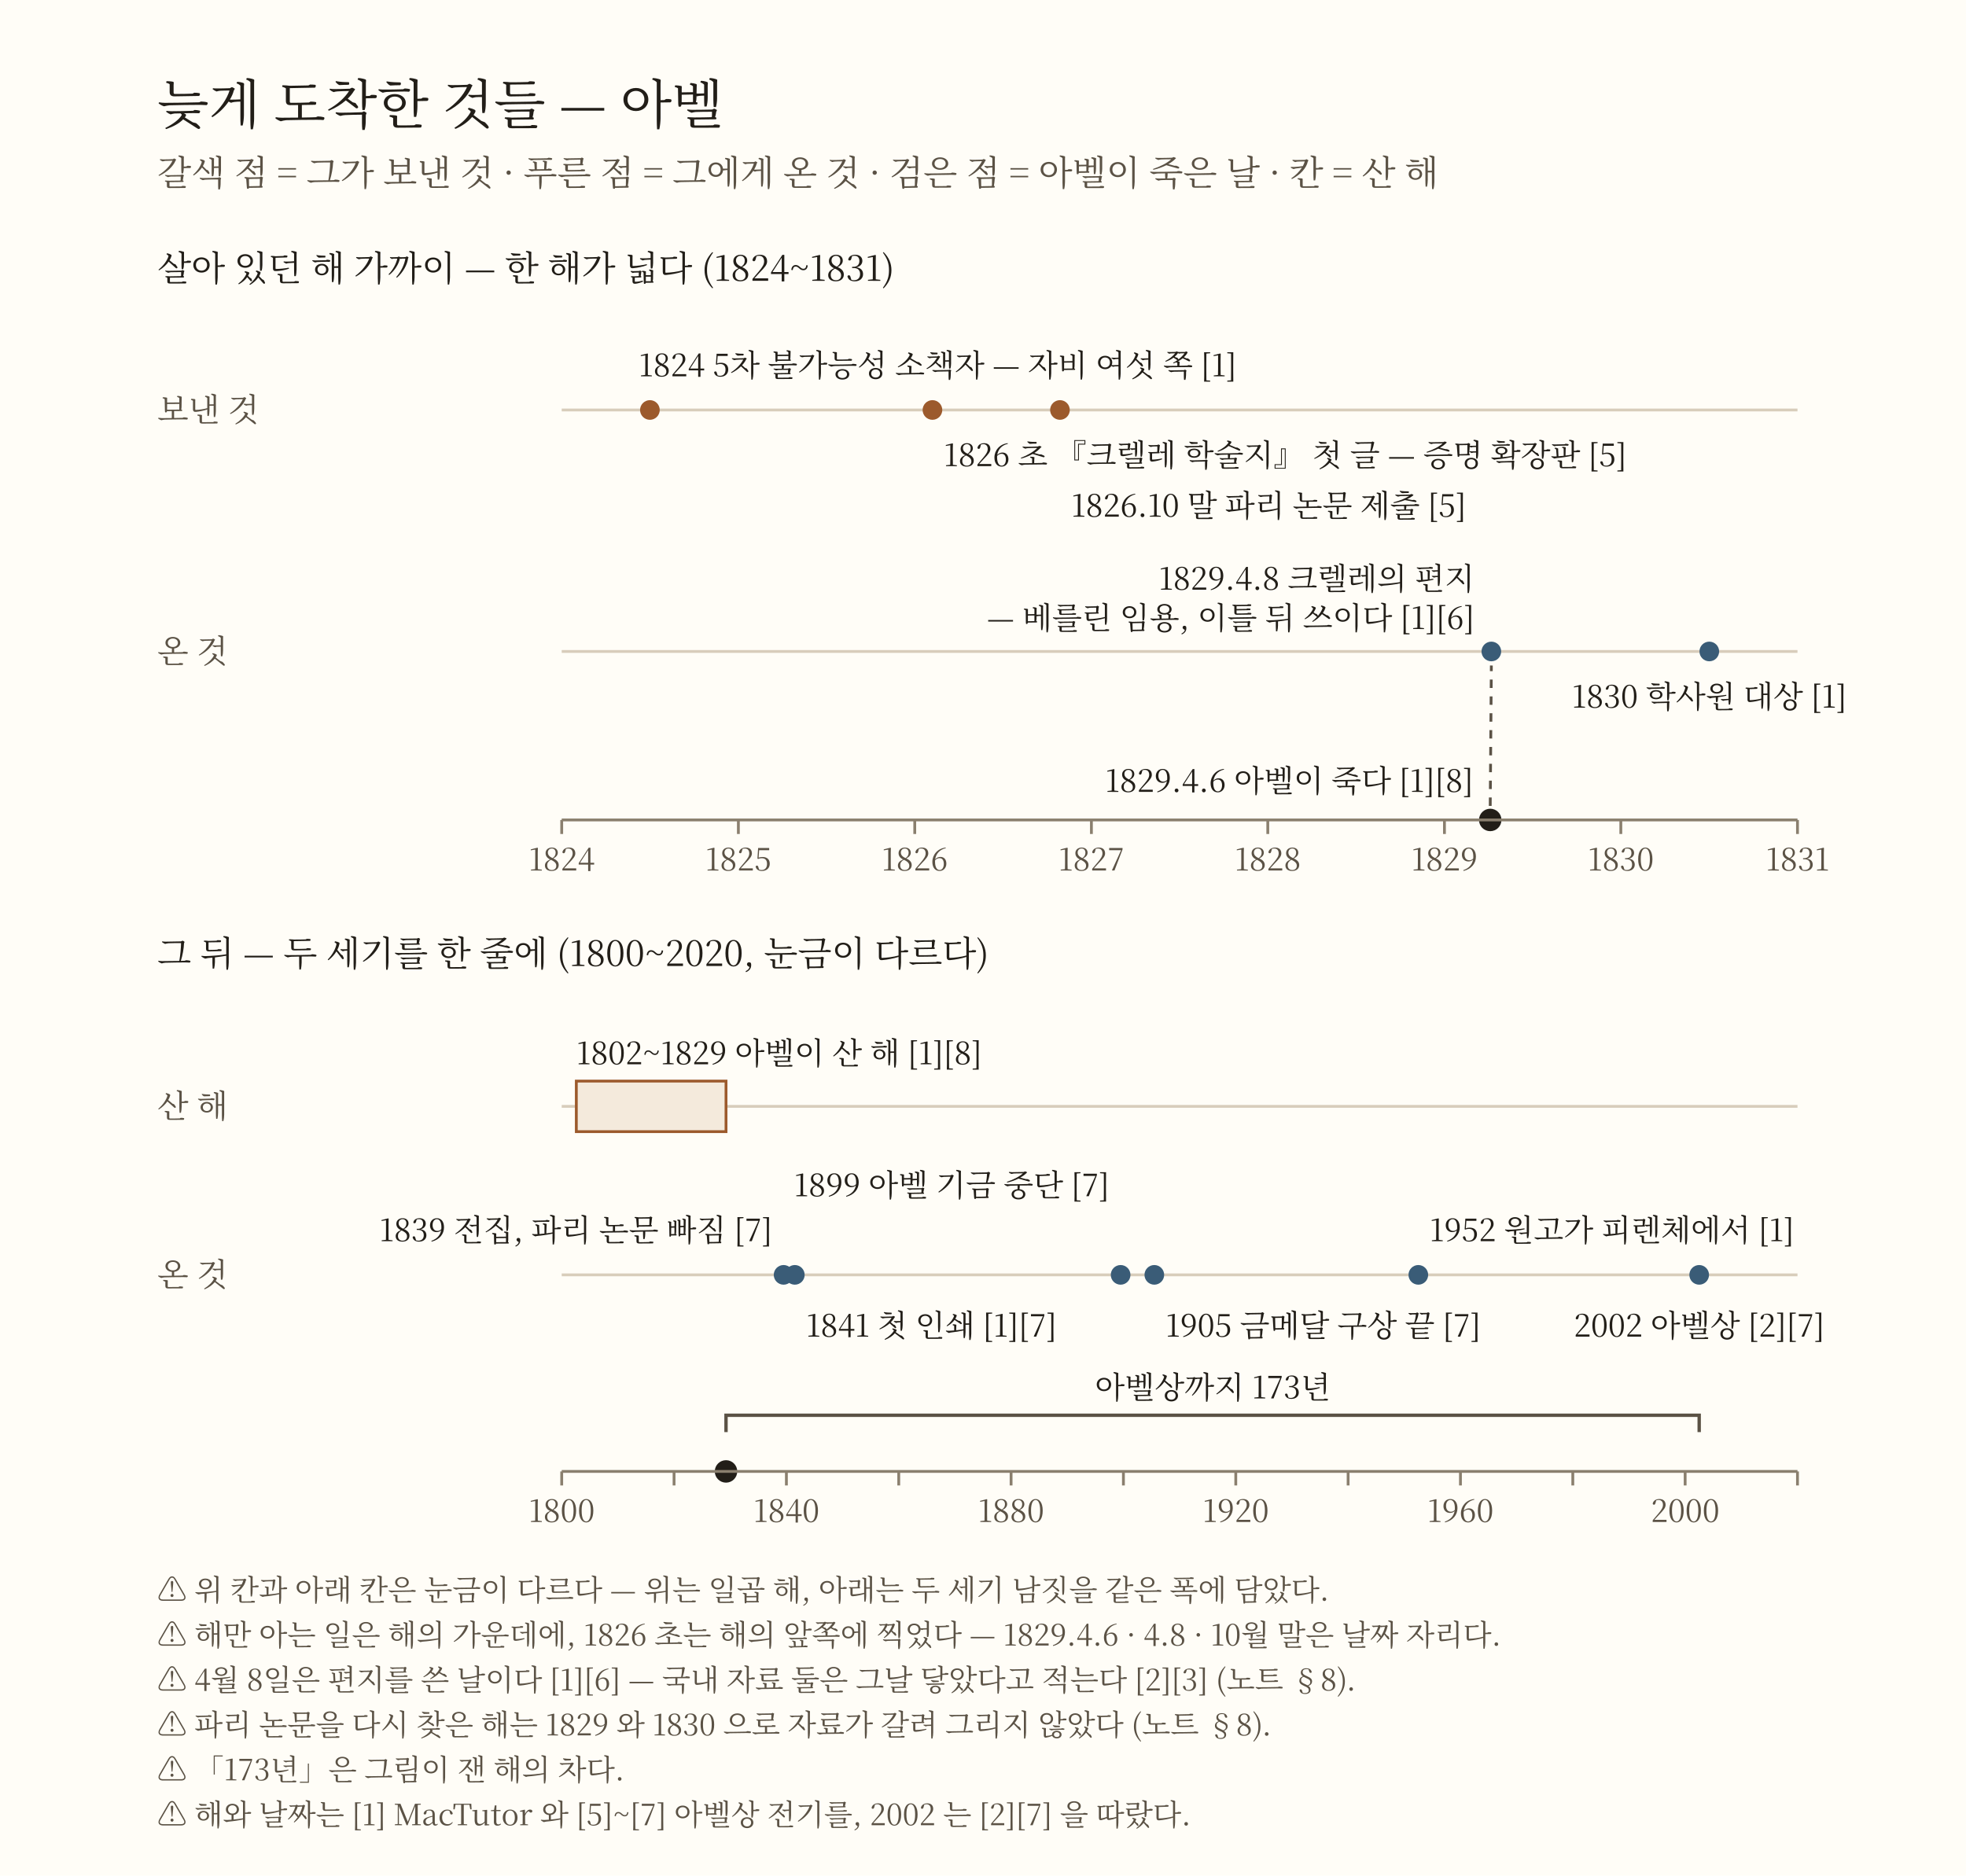
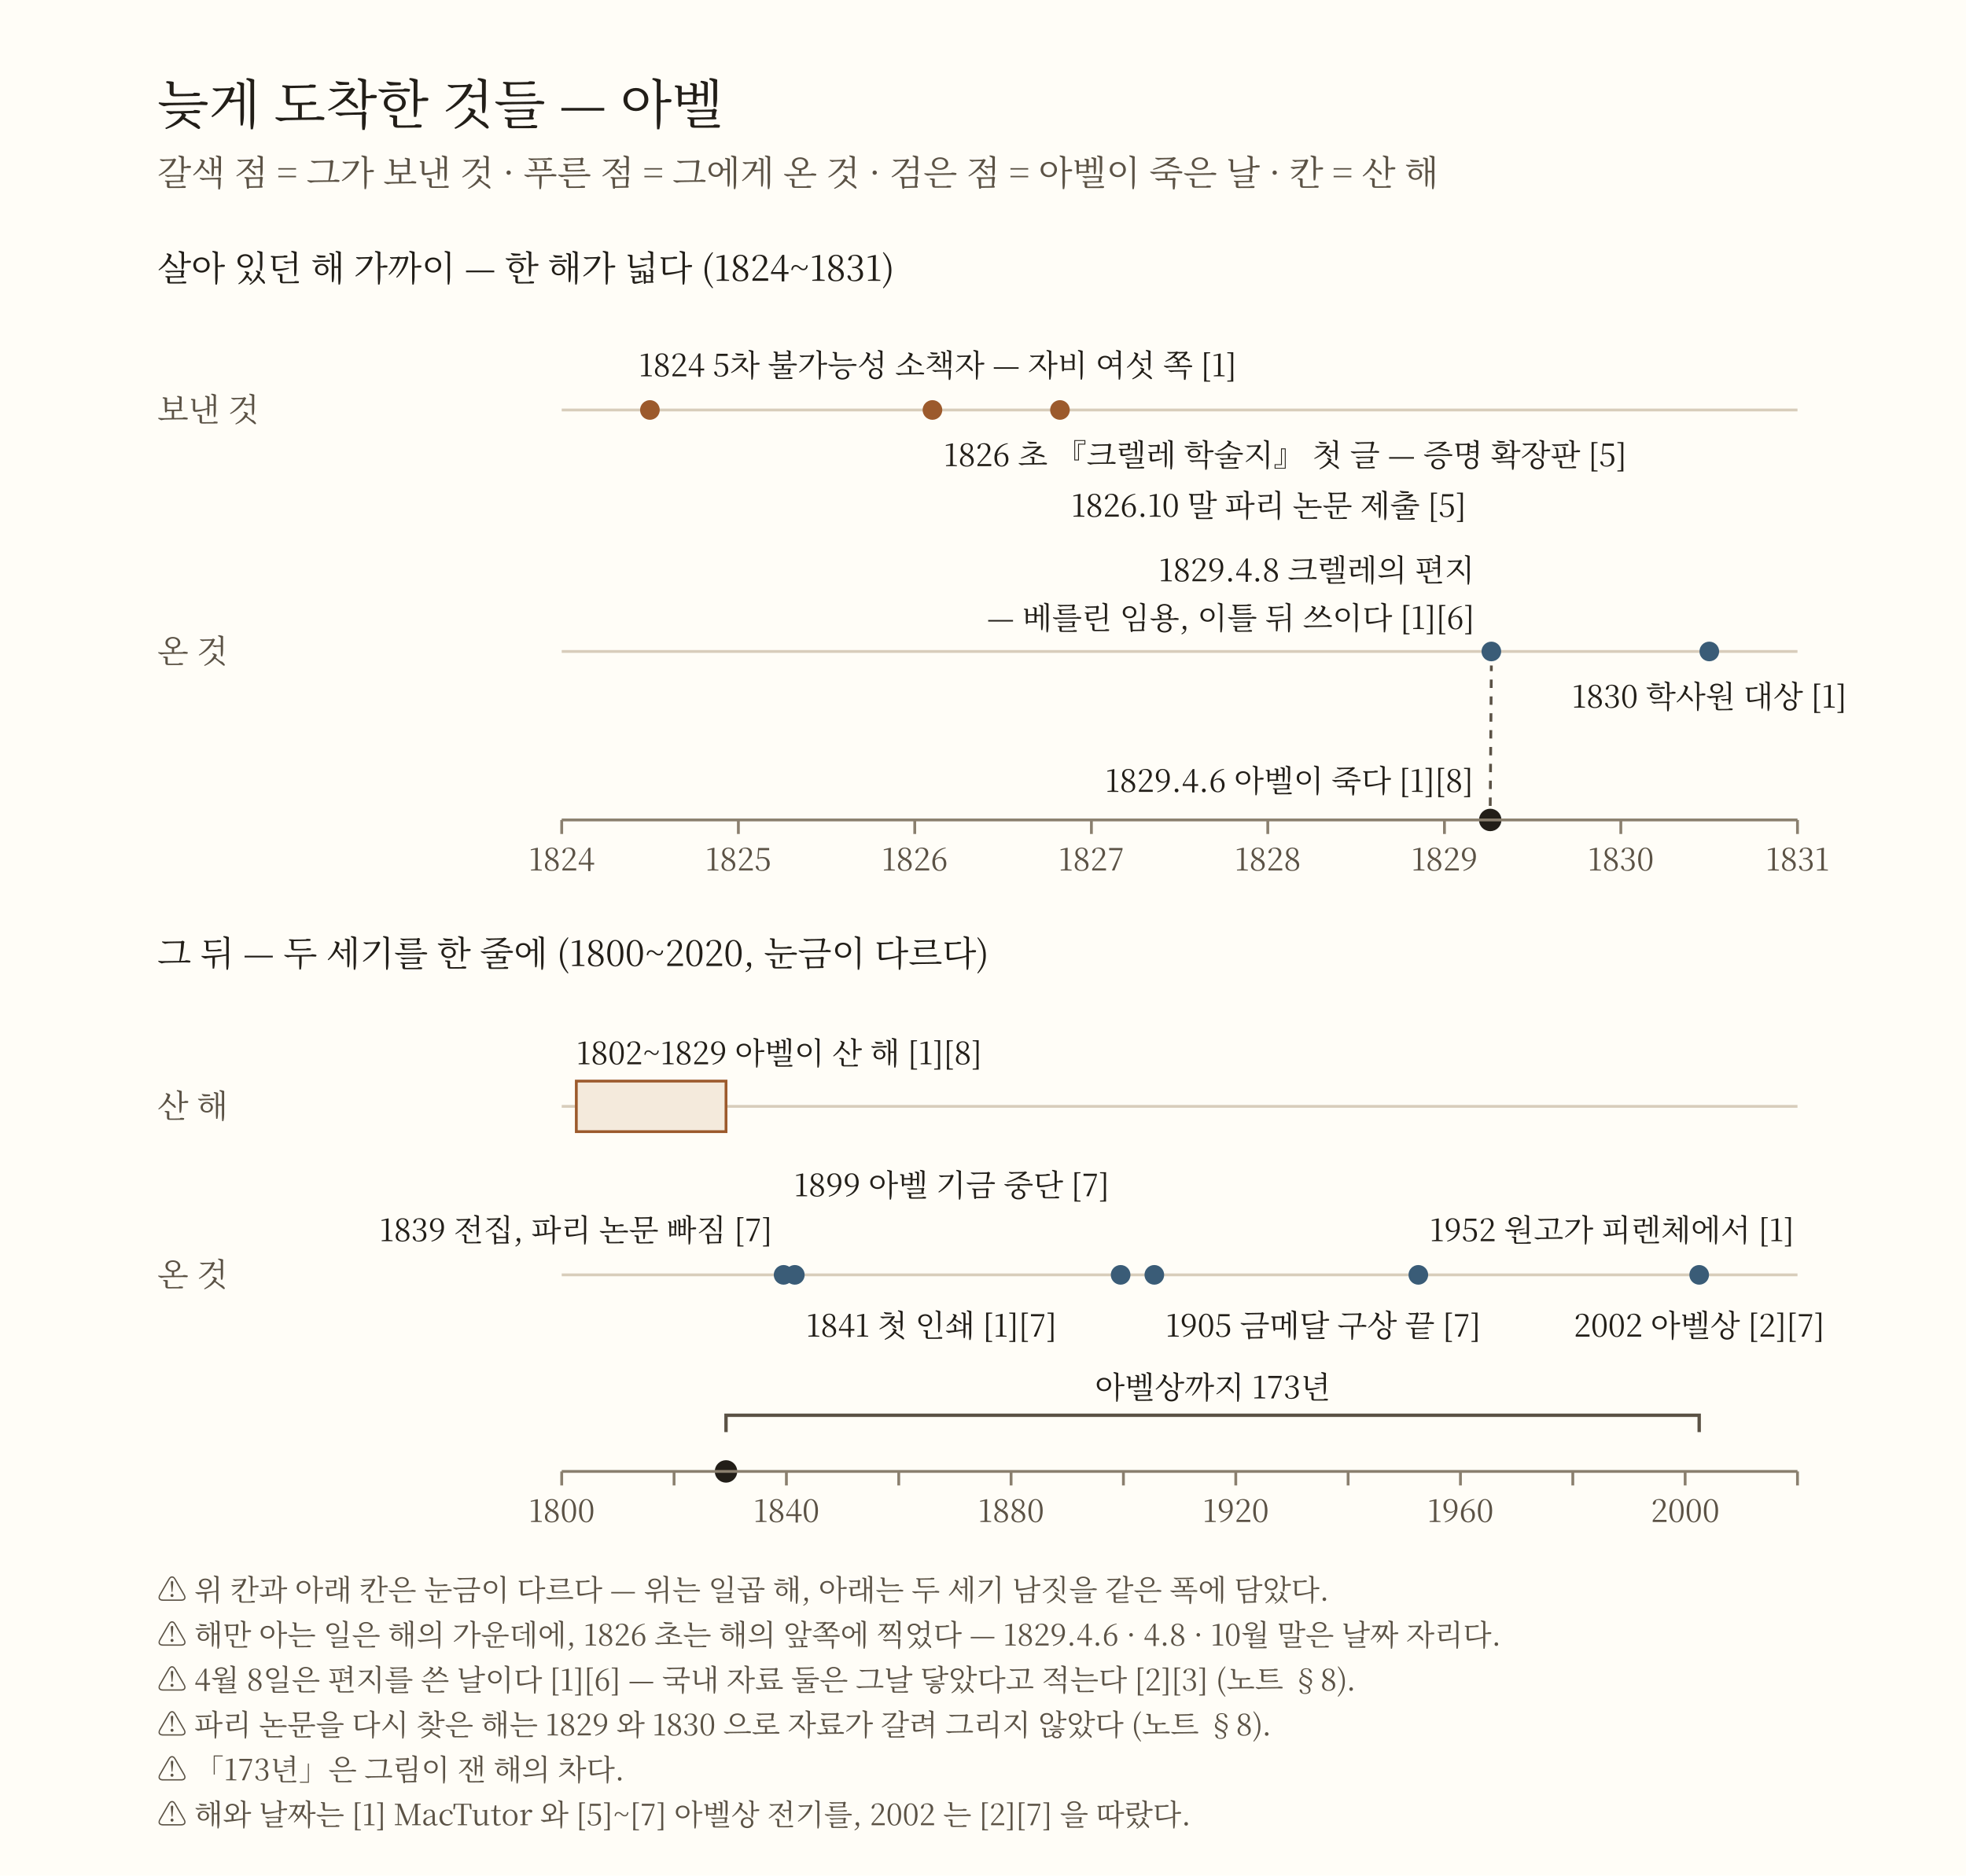
<svg xmlns="http://www.w3.org/2000/svg" viewBox="0 0 700 668" width="700" height="668" role="img" aria-label="그림 위쪽에 「늦게 도착한 것들 — 아벨」이라는 표제가 있고 그 아래에 갈색 점은 그가 보낸 것, 푸른 점은 그에게 온 것, 검은 점은 아벨이 죽은 날, 칸은 산 해라는 부호표가 있다. 그림은 위아래 두 칸이다. 위 칸에는 살아 있던 해 가까이, 한 해가 넓다, 1824에서 1831이라는 제목이 있고, 가로축은 1824년부터 1831년까지 한 해마다 눈금이 있다. 줄이 둘 있고 줄 이름은 왼쪽 끝에 보낸 것, 온 것이라고 적혀 있다. 보낸 것 줄에는 갈색 점이 셋 있다. 1824년 점 위에 1824 5차 불가능성 소책자, 자비 여섯 쪽, 1826년 초 점 아래에 1826 초 크렐레 학술지 첫 글, 증명 확장판, 1826년 10월 말 점 그 아래 줄에 1826.10 말 파리 논문 제출이라고 적혀 있다. 가로축 위 1829년 4월 6일 자리에 검은 점이 있고 그 왼쪽 위에 1829.4.6 아벨이 죽다라고 적혀 있다. 그 점에서 점선이 위로 올라가 온 것 줄의 푸른 점에 닿는다. 그 푸른 점 왼쪽 위에 두 줄로 1829.4.8 크렐레의 편지, 베를린 임용, 이틀 뒤 쓰이다라고 적혀 있다. 온 것 줄 1830년 가운데에도 푸른 점이 있고 그 아래에 1830 학사원 대상이라고 적혀 있다. 아래 칸에는 그 뒤, 두 세기를 한 줄에, 1800에서 2020, 눈금이 다르다라는 제목이 있고, 가로축은 1800년부터 2020년까지 스무 해마다 눈금이 있다. 줄이 둘 있고 줄 이름은 산 해, 온 것이다. 산 해 줄에는 1802년부터 1829년까지 칸이 있고 그 위에 1802~1829 아벨이 산 해라고 적혀 있다. 온 것 줄에는 푸른 점이 여섯 있다. 1839년 점 왼쪽 위에 1839 전집, 파리 논문 빠짐, 1841년 점 오른쪽 아래에 1841 첫 인쇄, 1899년 점 왼쪽 위 높이 올린 자리에 1899 아벨 기금 중단, 1905년 점 오른쪽 아래에 1905 금메달 구상 끝, 1952년 점 오른쪽 위에 1952 원고가 피렌체에서, 2002년 점 아래에 2002 아벨상이라고 적혀 있다. 가로축 위 1829년 자리에 검은 점이 있고, 그 점부터 2002년 자리까지 걸친 괄호 위에 아벨상까지 173년이라고 적혀 있다. 아래에 단서가 여섯 줄 있다. 첫째, 위 칸과 아래 칸은 눈금이 다르고 위는 일곱 해, 아래는 두 세기 남짓을 같은 폭에 담았다. 둘째, 해만 아는 일은 해의 가운데에, 1826 초는 해의 앞쪽에 찍었고 1829.4.6, 4.8, 10월 말은 날짜 자리다. 셋째, 4월 8일은 편지를 쓴 날이고 국내 자료 둘은 그날 닿았다고 적는다. 넷째, 파리 논문을 다시 찾은 해는 1829와 1830으로 자료가 갈려 그리지 않았다. 다섯째, 173년은 그림이 잰 해의 차다. 여섯째, 해와 날짜는 1번 MacTutor와 5번부터 7번까지 아벨상 전기를, 2002는 2번과 7번을 따랐다">
  <style>
    text{font-family:EB Garamond, Georgia, 'Noto Serif KR', 'Noto Serif CJK KR', NanumMyeongjo, Batang, AppleMyungjo, serif;fill:#221E18;}
    .h1{font-size:19px;} .h2{font-size:12.5px;fill:#5B5245;} .h3{font-size:12.5px;}
    .grp{font-size:11.5px;fill:#5B5245;}
    .ev{font-size:11px;} .yr{font-size:11px;fill:#5B5245;}
    .bg{fill:#FFFDF7;}
    .lane{stroke:#D8CDBB;stroke-width:1;}
    .seg{fill:#F4EADC;stroke:#9C5A2C;stroke-width:1;}
    .mk{fill:#9C5A2C;} .bl{fill:#3A5C77;} .pt{fill:#221E18;}
    .dash{stroke:#5B5245;stroke-width:1;stroke-dasharray:3 3;}
    .brk{stroke:#5B5245;stroke-width:1.2;fill:none;}
    .axis{stroke:#8A7F6E;stroke-width:1;}
    .warn{font-size:10.5px;fill:#5B5245;}
  </style>
  <rect class="bg" x="0" y="0" width="700" height="668" />
  <text class="h1" x="56" y="44">늦게 도착한 것들 — 아벨</text>
  <text class="h2" x="56" y="66">갈색 점 = 그가 보낸 것 · 푸른 점 = 그에게 온 것 · 검은 점 = 아벨이 죽은 날 · 칸 = 산 해</text>
  <text class="h3" x="56" y="100" text-anchor="start">살아 있던 해 가까이 — 한 해가 넓다 (1824~1831)</text>
  <line class="lane" x1="200" y1="146" x2="640" y2="146" />
  <text class="grp" x="56" y="150">보낸 것</text>
  <line class="lane" x1="200" y1="232" x2="640" y2="232" />
  <text class="grp" x="56" y="236">온 것</text>
  <circle class="mk" cx="231.4" cy="146" r="3.5" />
  <text class="ev" x="227.4" y="134" text-anchor="start">1824 5차 불가능성 소책자 — 자비 여섯 쪽 [1]</text>
  <circle class="mk" cx="332.0" cy="146" r="3.5" />
  <text class="ev" x="336.0" y="166" text-anchor="start">1826 초 『크렐레 학술지』 첫 글 — 증명 확장판 [5]</text>
  <circle class="mk" cx="377.4" cy="146" r="3.5" />
  <text class="ev" x="381.4" y="184" text-anchor="start">1826.10 말 파리 논문 제출 [5]</text>
  <circle class="pt" cx="530.6" cy="292" r="4" />
  <text class="ev" x="524.6" y="282" text-anchor="end">1829.4.6 아벨이 죽다 [1][8]</text>
  <circle class="bl" cx="531.0" cy="232" r="3.5" />
  <line class="dash" x1="530.6" y1="287" x2="531.0" y2="237" />
-   <text class="ev" x="525.0" y="210" text-anchor="end">1829.4.8 크렐레의 편지</text>
+   <text class="ev" x="525.0" y="207" text-anchor="end">1829.4.8 크렐레의 편지</text>
  <text class="ev" x="525.0" y="224" text-anchor="end">— 베를린 임용, 이틀 뒤 쓰이다 [1][6]</text>
  <circle class="bl" cx="608.6" cy="232" r="3.5" />
  <text class="ev" x="608.6" y="252" text-anchor="middle">1830 학사원 대상 [1]</text>
  <line class="axis" x1="200" y1="292" x2="640" y2="292" />
  <line class="axis" x1="200.0" y1="292" x2="200.0" y2="297" />
  <text class="yr" x="200.0" y="310" text-anchor="middle">1824</text>
  <line class="axis" x1="262.9" y1="292" x2="262.9" y2="297" />
  <text class="yr" x="262.9" y="310" text-anchor="middle">1825</text>
  <line class="axis" x1="325.7" y1="292" x2="325.7" y2="297" />
  <text class="yr" x="325.7" y="310" text-anchor="middle">1826</text>
  <line class="axis" x1="388.6" y1="292" x2="388.6" y2="297" />
  <text class="yr" x="388.6" y="310" text-anchor="middle">1827</text>
  <line class="axis" x1="451.4" y1="292" x2="451.4" y2="297" />
  <text class="yr" x="451.4" y="310" text-anchor="middle">1828</text>
  <line class="axis" x1="514.3" y1="292" x2="514.3" y2="297" />
  <text class="yr" x="514.3" y="310" text-anchor="middle">1829</text>
  <line class="axis" x1="577.1" y1="292" x2="577.1" y2="297" />
  <text class="yr" x="577.1" y="310" text-anchor="middle">1830</text>
  <line class="axis" x1="640.0" y1="292" x2="640.0" y2="297" />
  <text class="yr" x="640.0" y="310" text-anchor="middle">1831</text>
  <text class="h3" x="56" y="344" text-anchor="start">그 뒤 — 두 세기를 한 줄에 (1800~2020, 눈금이 다르다)</text>
  <line class="lane" x1="200" y1="394" x2="640" y2="394" />
  <text class="grp" x="56" y="398">산 해</text>
  <line class="lane" x1="200" y1="454" x2="640" y2="454" />
  <text class="grp" x="56" y="458">온 것</text>
  <rect class="seg" x="205.2" y="385" width="53.3" height="18" />
  <text class="ev" x="205.2" y="379" text-anchor="start">1802~1829 아벨이 산 해 [1][8]</text>
  <circle class="bl" cx="279.0" cy="454" r="3.5" />
  <circle class="bl" cx="283.0" cy="454" r="3.5" />
  <circle class="bl" cx="399.0" cy="454" r="3.5" />
  <circle class="bl" cx="411.0" cy="454" r="3.5" />
  <circle class="bl" cx="505.0" cy="454" r="3.5" />
  <circle class="bl" cx="605.0" cy="454" r="3.5" />
  <text class="ev" x="275.0" y="442" text-anchor="end">1839 전집, 파리 논문 빠짐 [7]</text>
  <text class="ev" x="287.0" y="476" text-anchor="start">1841 첫 인쇄 [1][7]</text>
  <text class="ev" x="395.0" y="426" text-anchor="end">1899 아벨 기금 중단 [7]</text>
  <text class="ev" x="415.0" y="476" text-anchor="start">1905 금메달 구상 끝 [7]</text>
  <text class="ev" x="509.0" y="442" text-anchor="start">1952 원고가 피렌체에서 [1]</text>
  <text class="ev" x="605.0" y="476" text-anchor="middle">2002 아벨상 [2][7]</text>
  <circle class="pt" cx="258.5" cy="524" r="4" />
  <path class="brk" d="M258.5,510 V504 H605.0 V510" />
  <text class="ev" x="431.8" y="498" text-anchor="middle">아벨상까지 173년</text>
  <line class="axis" x1="200" y1="524" x2="640" y2="524" />
  <line class="axis" x1="200.0" y1="524" x2="200.0" y2="529" />
  <text class="yr" x="200.0" y="542" text-anchor="middle">1800</text>
  <line class="axis" x1="240.0" y1="524" x2="240.0" y2="529" />
  <line class="axis" x1="280.0" y1="524" x2="280.0" y2="529" />
  <text class="yr" x="280.0" y="542" text-anchor="middle">1840</text>
  <line class="axis" x1="320.0" y1="524" x2="320.0" y2="529" />
  <line class="axis" x1="360.0" y1="524" x2="360.0" y2="529" />
  <text class="yr" x="360.0" y="542" text-anchor="middle">1880</text>
  <line class="axis" x1="400.0" y1="524" x2="400.0" y2="529" />
  <line class="axis" x1="440.0" y1="524" x2="440.0" y2="529" />
  <text class="yr" x="440.0" y="542" text-anchor="middle">1920</text>
  <line class="axis" x1="480.0" y1="524" x2="480.0" y2="529" />
  <line class="axis" x1="520.0" y1="524" x2="520.0" y2="529" />
  <text class="yr" x="520.0" y="542" text-anchor="middle">1960</text>
  <line class="axis" x1="560.0" y1="524" x2="560.0" y2="529" />
  <line class="axis" x1="600.0" y1="524" x2="600.0" y2="529" />
  <text class="yr" x="600.0" y="542" text-anchor="middle">2000</text>
  <line class="axis" x1="640.0" y1="524" x2="640.0" y2="529" />
  <text class="warn" x="56" y="570">⚠ 위 칸과 아래 칸은 눈금이 다르다 — 위는 일곱 해, 아래는 두 세기 남짓을 같은 폭에 담았다.</text>
  <text class="warn" x="56" y="586">⚠ 해만 아는 일은 해의 가운데에, 1826 초는 해의 앞쪽에 찍었다 — 1829.4.6 · 4.8 · 10월 말은 날짜 자리다.</text>
  <text class="warn" x="56" y="602">⚠ 4월 8일은 편지를 쓴 날이다 [1][6] — 국내 자료 둘은 그날 닿았다고 적는다 [2][3] (노트 §8).</text>
  <text class="warn" x="56" y="618">⚠ 파리 논문을 다시 찾은 해는 1829 와 1830 으로 자료가 갈려 그리지 않았다 (노트 §8).</text>
  <text class="warn" x="56" y="634">⚠ 「173년」은 그림이 잰 해의 차다.</text>
  <text class="warn" x="56" y="650">⚠ 해와 날짜는 [1] MacTutor 와 [5]~[7] 아벨상 전기를, 2002 는 [2][7] 을 따랐다.</text>
</svg>
